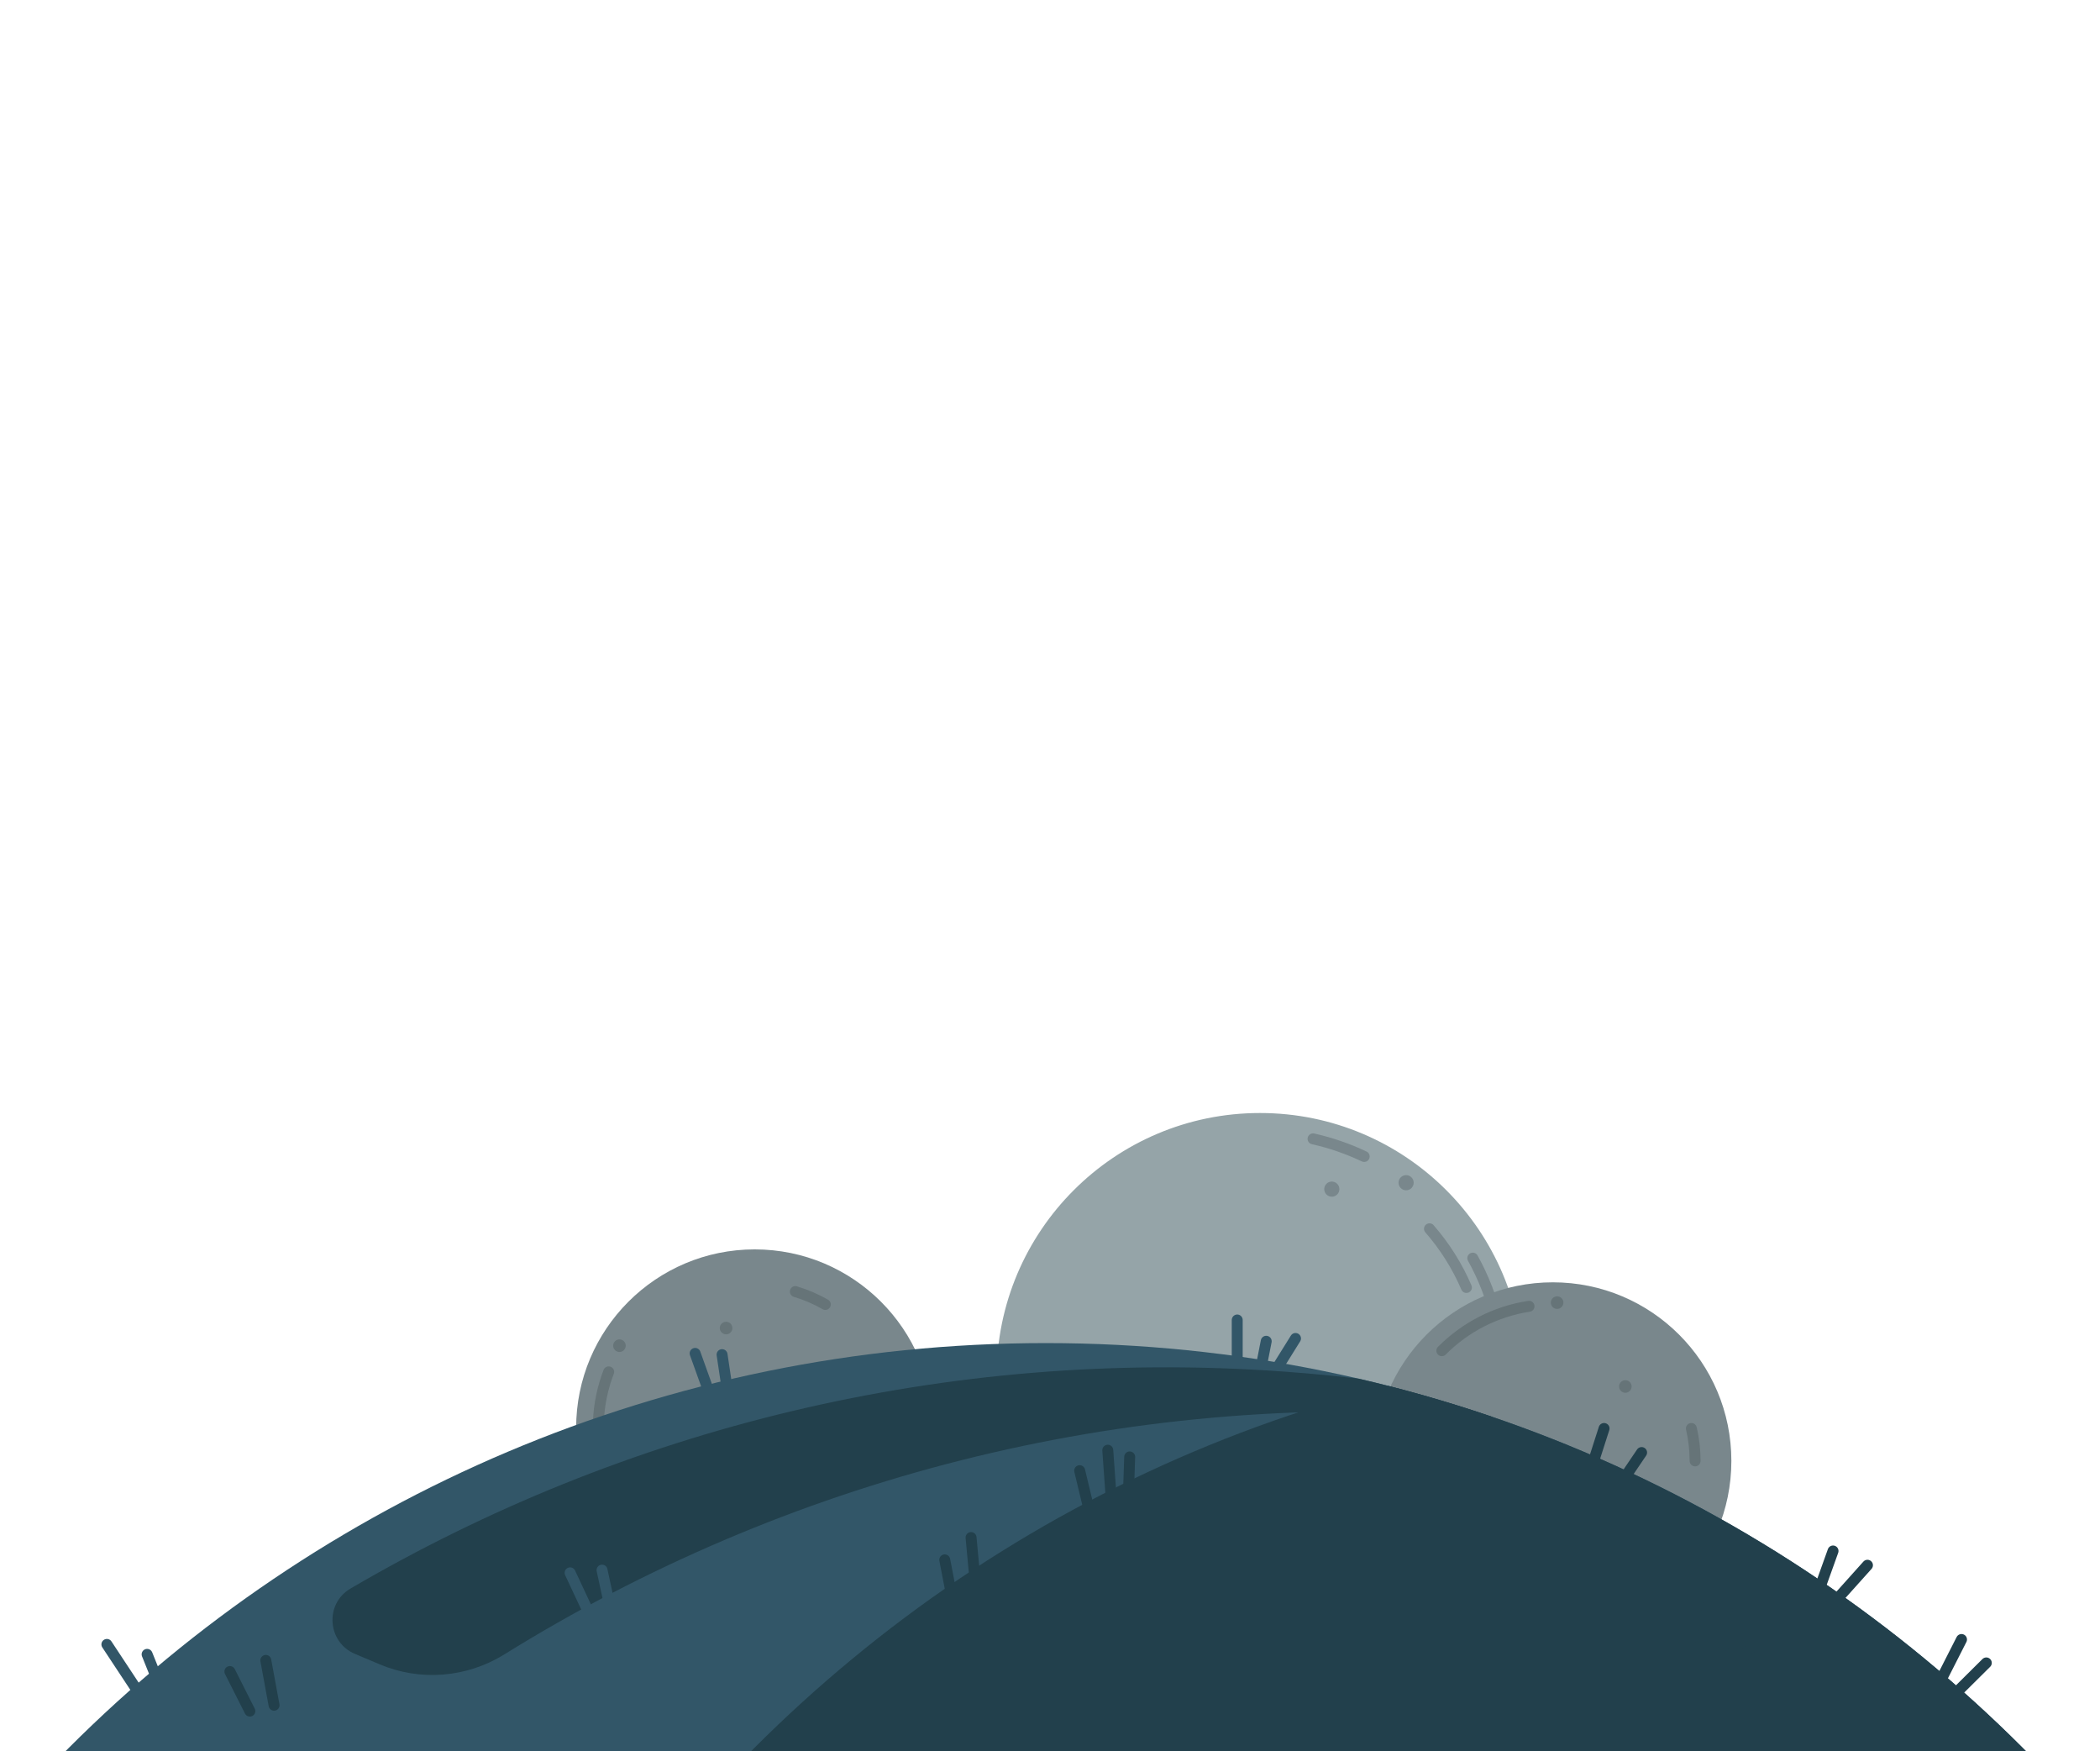
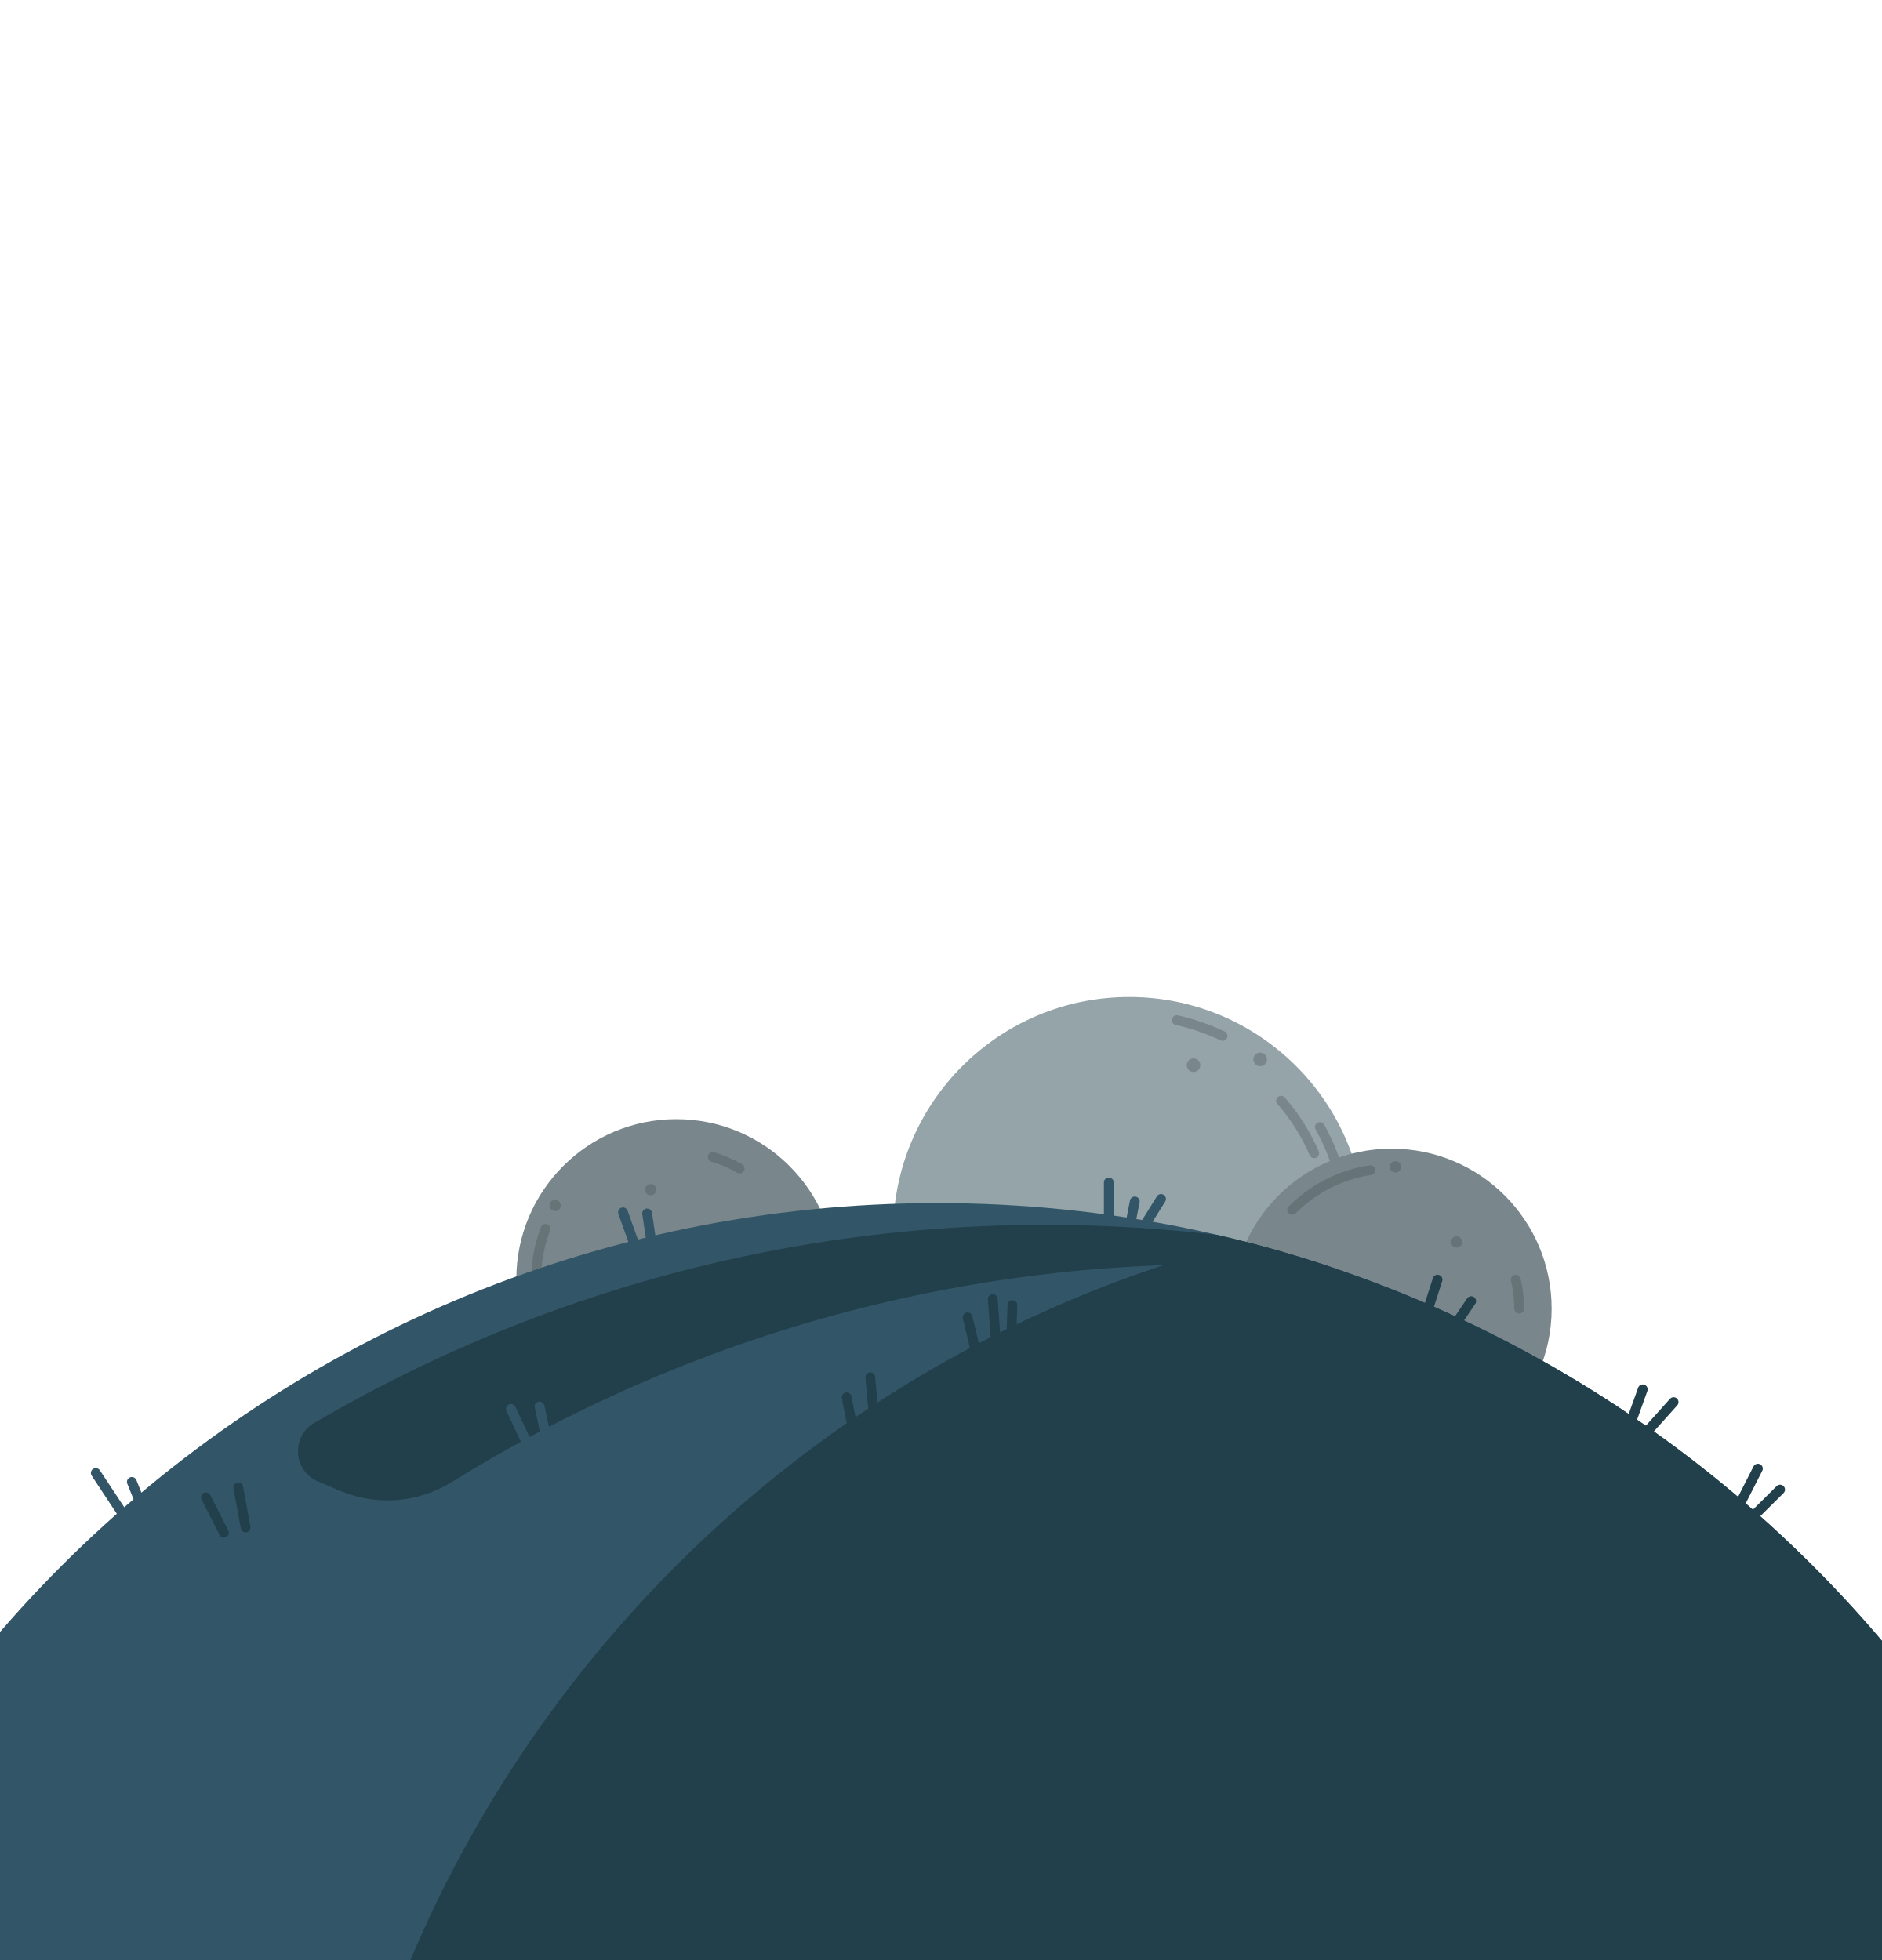
- <svg xmlns="http://www.w3.org/2000/svg" id="fg" viewBox="0 0 384 320">
+ <svg xmlns="http://www.w3.org/2000/svg" id="fg" viewBox="0 0 384 400">
  <defs>
    <clipPath id="clippath">
      <path d="m191.224,245.531c-139.524,0-252.631,113.107-252.631,252.631h505.263c0-139.524-113.107-252.631-252.631-252.631Z" fill="none" />
    </clipPath>
  </defs>
  <g>
    <circle cx="230.404" cy="251.642" r="47.671" fill="#95a4a8" stroke="#95a4a8" stroke-miterlimit="10" />
    <g>
      <path d="m249.455,211.417c-2.974-1.411-6.11-2.496-9.353-3.223" fill="none" stroke="#79878c" stroke-linecap="round" stroke-miterlimit="10" stroke-width="2" />
      <path d="m273.695,241.309c-.967-4.051-2.459-7.839-4.387-11.309" fill="none" stroke="#79878c" stroke-linecap="round" stroke-miterlimit="10" stroke-width="2" />
    </g>
    <path d="m268.145,235.367c-1.709-3.975-4.004-7.579-6.756-10.731" fill="none" stroke="#79878c" stroke-linecap="round" stroke-miterlimit="10" stroke-width="2" />
    <circle cx="257.118" cy="216.213" r="1.385" fill="#79878c" />
    <circle cx="243.531" cy="217.388" r="1.385" fill="#79878c" />
  </g>
  <g>
    <circle cx="283.944" cy="267.071" r="32.649" fill="#79878c" />
    <path d="m279.595,238.804c-6.191.945-11.729,3.875-15.944,8.12" fill="none" stroke="#667478" stroke-linecap="round" stroke-miterlimit="10" stroke-width="2" />
    <path d="m309.96,267.071c0-2.039-.235-4.024-.678-5.928" fill="none" stroke="#667478" stroke-linecap="round" stroke-miterlimit="10" stroke-width="2" />
    <circle cx="284.729" cy="238.134" r="1.151" fill="#667478" />
    <circle cx="297.207" cy="253.464" r="1.151" fill="#667478" />
  </g>
  <g>
    <circle cx="138" cy="261.051" r="32.649" fill="#79878c" />
    <path d="m111.303,250.794c-2.253,5.843-2.459,12.105-.866,17.872" fill="none" stroke="#667478" stroke-linecap="round" stroke-miterlimit="10" stroke-width="2" />
    <path d="m150.915,238.467c-1.77-1.012-3.609-1.794-5.483-2.354" fill="none" stroke="#667478" stroke-linecap="round" stroke-miterlimit="10" stroke-width="2" />
    <circle cx="113.271" cy="246.004" r="1.151" fill="#667478" />
    <circle cx="132.773" cy="242.783" r="1.151" fill="#667478" />
  </g>
  <g clip-path="url(#clippath)">
    <rect x="-94.21" y="211.417" width="575.26" height="310.92" fill="#325668" />
    <path d="m316.592,245.531c-139.524,0-252.631,113.107-252.631,252.631h505.263c0-139.524-113.107-252.631-252.631-252.631Z" fill="#22404c" />
    <path d="m234.774,250.74c-61.965-4.466-120.842,10.48-170.686,39.667-4.743,2.777-4.256,9.795.806,11.937l4.506,1.906c7.451,3.153,15.955,2.457,22.828-1.811,51.202-31.795,112.542-48.311,177.257-43.647,9.634.694,19.122,1.858,28.455,3.437-20.182-5.984-41.306-9.914-63.166-11.49Z" fill="#22404c" />
  </g>
  <line x1="174.369" y1="293.533" x2="172.753" y2="285.161" fill="none" stroke="#22404c" stroke-linecap="round" stroke-miterlimit="10" stroke-width="2" />
  <line x1="178.373" y1="289.802" x2="177.565" y2="281.081" fill="none" stroke="#22404c" stroke-linecap="round" stroke-miterlimit="10" stroke-width="2" />
  <line x1="50.115" y1="311.733" x2="48.605" y2="303.537" fill="none" stroke="#22404c" stroke-linecap="round" stroke-miterlimit="10" stroke-width="2" />
  <line x1="45.687" y1="312.805" x2="42.035" y2="305.574" fill="none" stroke="#22404c" stroke-linecap="round" stroke-miterlimit="10" stroke-width="2" />
  <line x1="107.216" y1="293.872" x2="104.248" y2="287.534" fill="none" stroke="#325668" stroke-linecap="round" stroke-miterlimit="10" stroke-width="2" />
  <line x1="111.939" y1="295.596" x2="110.086" y2="287.036" fill="none" stroke="#325668" stroke-linecap="round" stroke-miterlimit="10" stroke-width="2" />
  <line x1="206.335" y1="273.353" x2="206.571" y2="266.34" fill="none" stroke="#22404c" stroke-linecap="round" stroke-miterlimit="10" stroke-width="2" />
  <line x1="199.15" y1="276.034" x2="197.425" y2="268.852" fill="none" stroke="#22404c" stroke-linecap="round" stroke-miterlimit="10" stroke-width="2" />
  <line x1="203.24" y1="274.58" x2="202.564" y2="265.113" fill="none" stroke="#22404c" stroke-linecap="round" stroke-miterlimit="10" stroke-width="2" />
  <line x1="311.062" y1="299.849" x2="312.495" y2="293.089" fill="none" stroke="#22404c" stroke-linecap="round" stroke-miterlimit="10" stroke-width="2" />
  <line x1="319.059" y1="302.567" x2="322.225" y2="298.262" fill="none" stroke="#22404c" stroke-linecap="round" stroke-miterlimit="10" stroke-width="2" />
  <line x1="315.2" y1="300.729" x2="318.852" y2="291.976" fill="none" stroke="#22404c" stroke-linecap="round" stroke-miterlimit="10" stroke-width="2" />
  <line x1="296.056" y1="271.63" x2="300.179" y2="265.54" fill="none" stroke="#22404c" stroke-linecap="round" stroke-miterlimit="10" stroke-width="2" />
  <line x1="290.767" y1="269.083" x2="293.314" y2="261.143" fill="none" stroke="#22404c" stroke-linecap="round" stroke-miterlimit="10" stroke-width="2" />
  <line x1="233.795" y1="249.661" x2="236.895" y2="244.686" fill="none" stroke="#325668" stroke-linecap="round" stroke-miterlimit="10" stroke-width="2" />
  <line x1="230.761" y1="249.15" x2="231.537" y2="245.197" fill="none" stroke="#325668" stroke-linecap="round" stroke-miterlimit="10" stroke-width="2" />
  <line x1="226.236" y1="248.619" x2="226.236" y2="241.309" fill="none" stroke="#325668" stroke-linecap="round" stroke-miterlimit="10" stroke-width="2" />
  <line x1="130.141" y1="255.869" x2="127.109" y2="247.414" fill="none" stroke="#325668" stroke-linecap="round" stroke-miterlimit="10" stroke-width="2" />
  <line x1="133.111" y1="254.845" x2="132.036" y2="247.642" fill="none" stroke="#325668" stroke-linecap="round" stroke-miterlimit="10" stroke-width="2" />
  <line x1="25.589" y1="309.773" x2="19.544" y2="300.616" fill="none" stroke="#325668" stroke-linecap="round" stroke-miterlimit="10" stroke-width="2" />
  <line x1="29.854" y1="309.773" x2="26.901" y2="302.434" fill="none" stroke="#325668" stroke-linecap="round" stroke-miterlimit="10" stroke-width="2" />
  <line x1="352.637" y1="311.599" x2="358.677" y2="299.72" fill="none" stroke="#22404c" stroke-linecap="round" stroke-miterlimit="10" stroke-width="2" />
  <line x1="356.252" y1="310.904" x2="363.21" y2="303.999" fill="none" stroke="#22404c" stroke-linecap="round" stroke-miterlimit="10" stroke-width="2" />
  <line x1="332.748" y1="290.331" x2="335.185" y2="283.536" fill="none" stroke="#22404c" stroke-linecap="round" stroke-miterlimit="10" stroke-width="2" />
  <line x1="333.966" y1="294.517" x2="341.479" y2="286.144" fill="none" stroke="#22404c" stroke-linecap="round" stroke-miterlimit="10" stroke-width="2" />
</svg>
